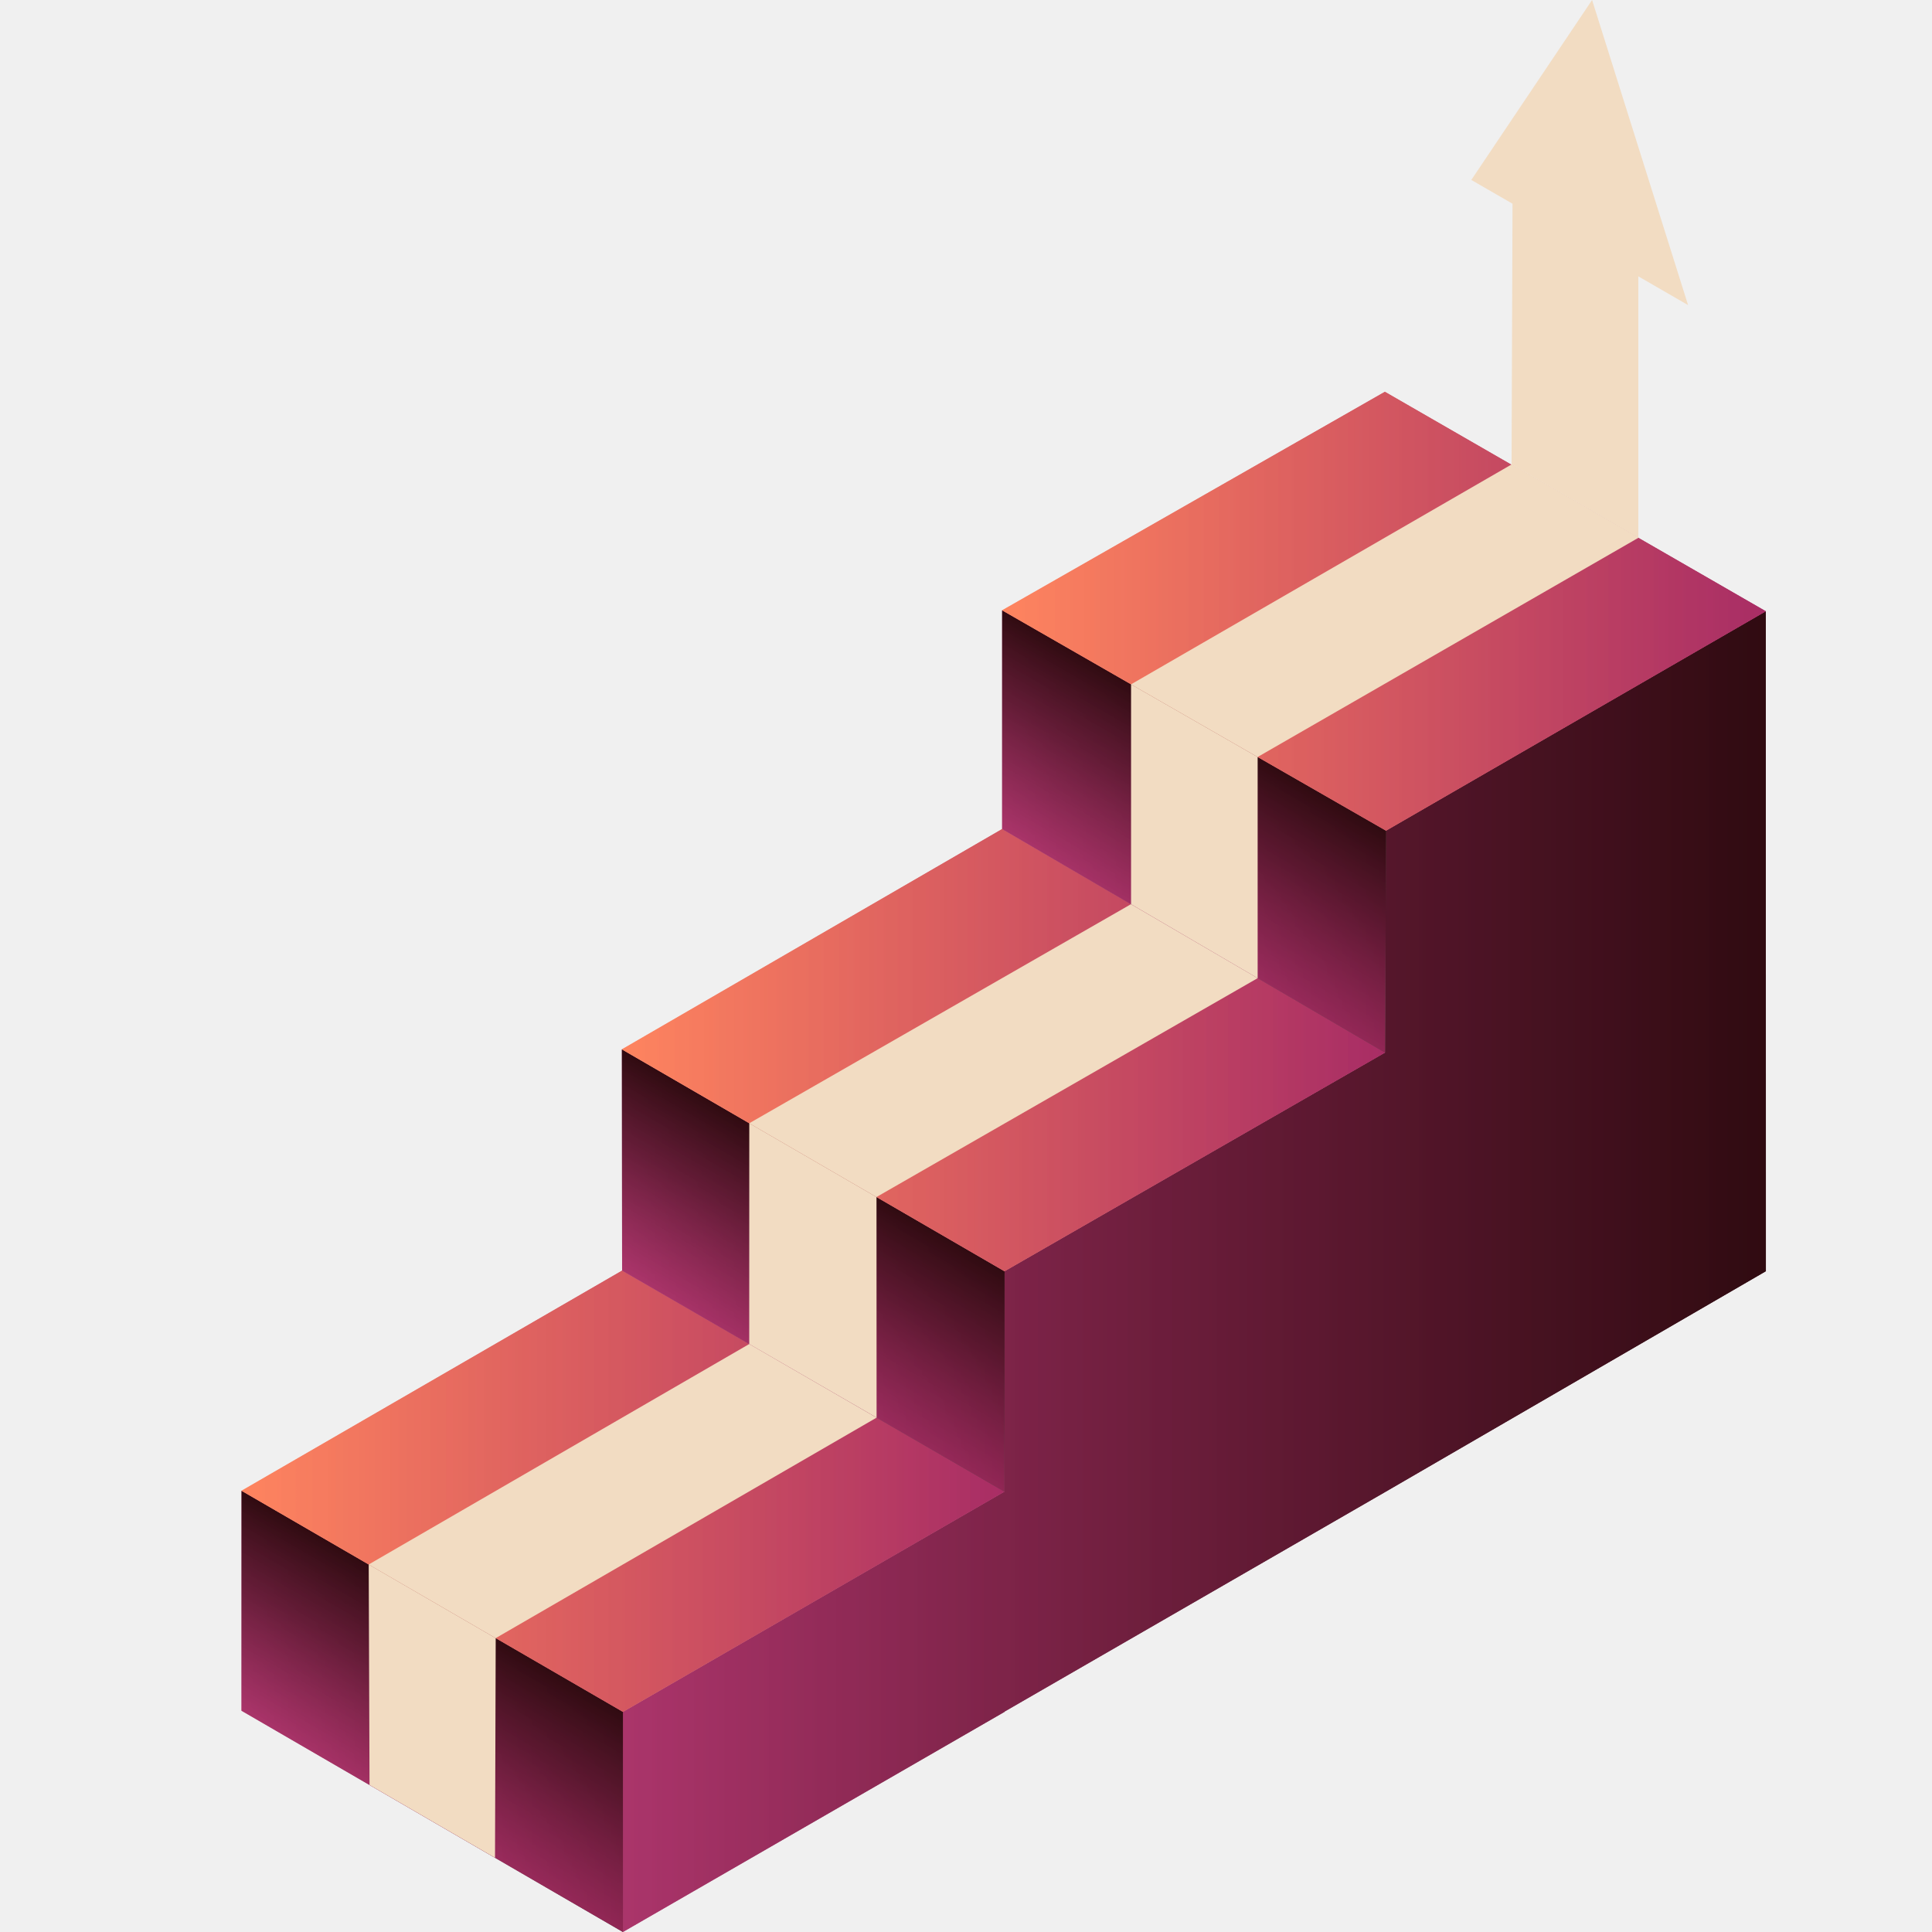
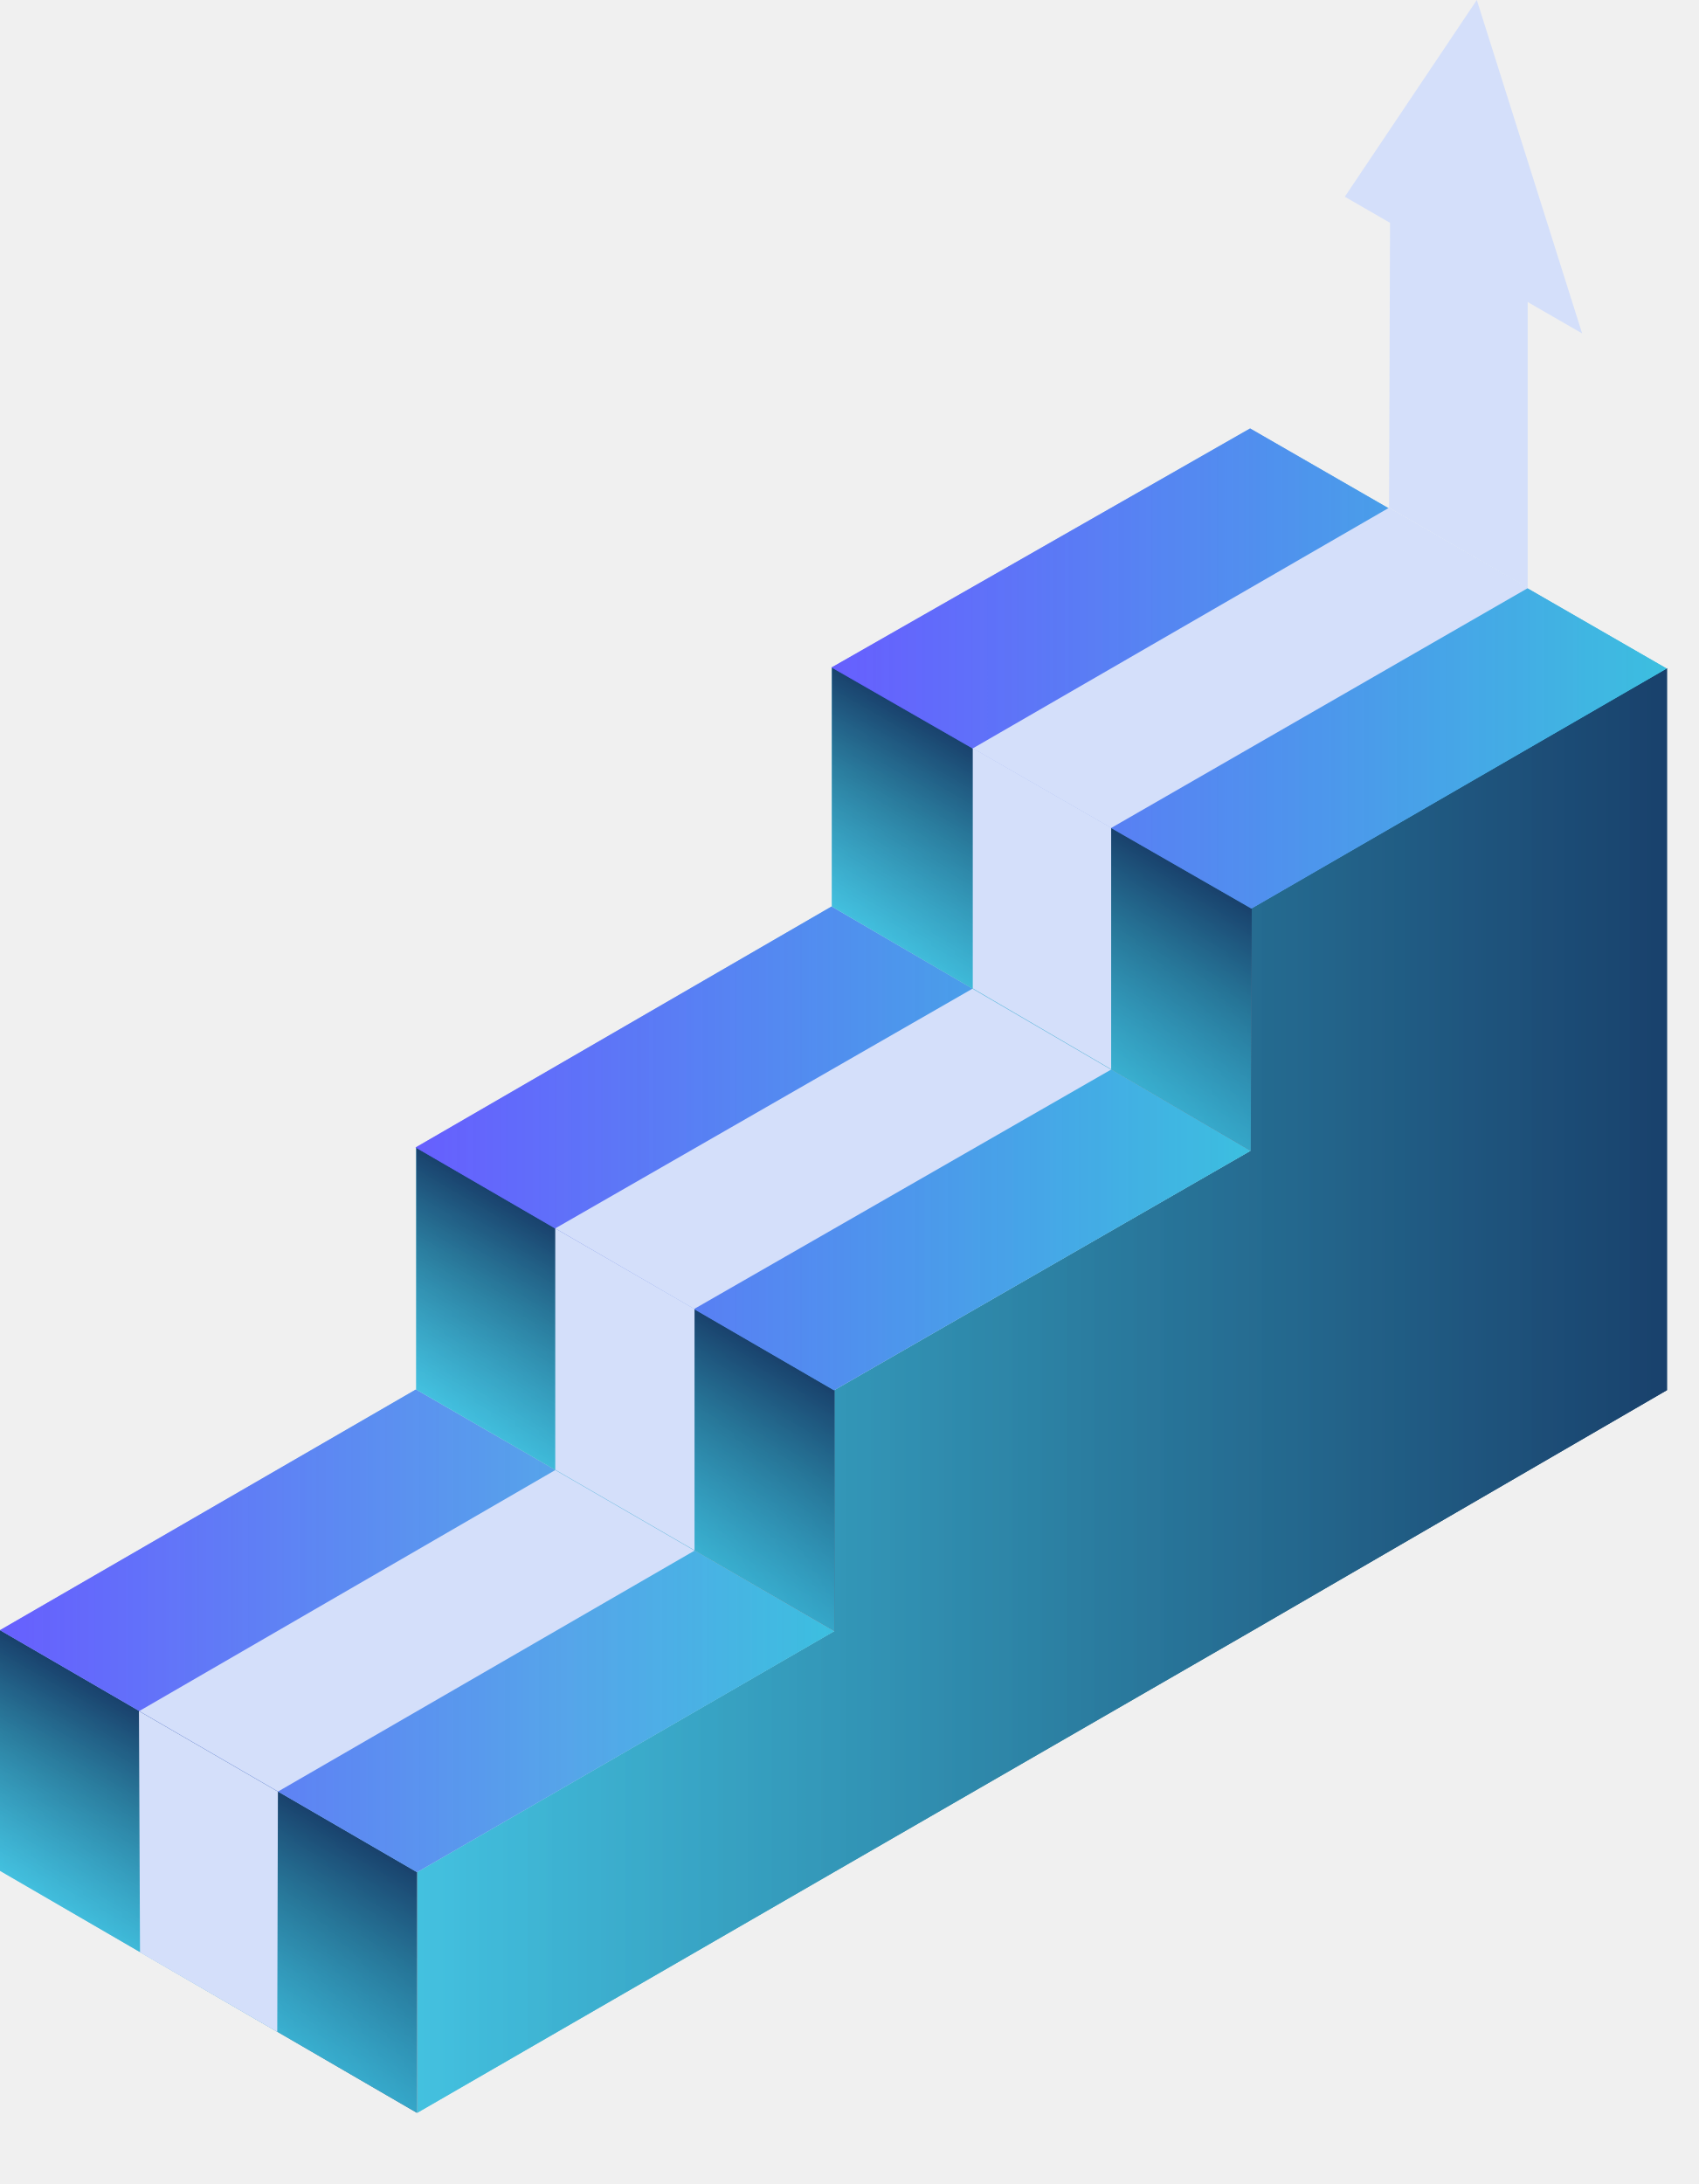
- <svg xmlns="http://www.w3.org/2000/svg" width="64" height="64" viewBox="0 0 64 64" fill="none">
-   <path d="M58.495 20.249L58.497 42.11L45.914 49.408L33.275 56.7V56.708L20.635 64V56.708L33.275 49.41V42.113L45.883 34.867L45.914 27.518L58.495 20.249Z" fill="url(#paint0_linear_1742_4495)" />
-   <path d="M58.495 20.249L58.497 42.11L45.914 49.408L33.275 56.7V56.708L20.635 64V56.708L33.275 49.41V42.113L45.883 34.867L45.914 27.518L58.495 20.249Z" fill="url(#paint1_linear_1742_4495)" />
-   <path d="M52.74 0L48.739 5.961L50.104 6.749L50.073 15.381L54.271 17.808V9.154L55.92 10.107L52.74 0Z" fill="#F2DCC2" />
-   <path d="M20.635 56.708V64L8 56.67L8.001 49.383L20.635 56.708Z" fill="url(#paint2_linear_1742_4495)" />
-   <path d="M20.635 56.708V64L8 56.67L8.001 49.383L20.635 56.708Z" fill="url(#paint3_linear_1742_4495)" />
-   <path d="M20.635 56.708L33.275 49.411L20.608 42.09L8.001 49.383L20.635 56.708Z" fill="url(#paint4_linear_1742_4495)" />
-   <path d="M20.635 56.708L33.275 49.411L20.608 42.09L8.001 49.383L20.635 56.708Z" fill="url(#paint5_linear_1742_4495)" />
-   <path d="M20.608 42.09L33.275 49.411V42.114L20.601 34.762L20.608 42.09Z" fill="url(#paint6_linear_1742_4495)" />
-   <path d="M20.608 42.09L33.275 49.411V42.114L20.601 34.762L20.608 42.09Z" fill="url(#paint7_linear_1742_4495)" />
-   <path d="M33.275 42.113L45.883 34.867L33.197 27.463L20.601 34.761L33.275 42.113Z" fill="url(#paint8_linear_1742_4495)" />
-   <path d="M33.275 42.113L45.883 34.867L33.197 27.463L20.601 34.761L33.275 42.113Z" fill="url(#paint9_linear_1742_4495)" />
-   <path d="M33.197 27.463V20.217L45.914 27.518L45.883 34.867L33.197 27.463Z" fill="url(#paint10_linear_1742_4495)" />
-   <path d="M33.197 27.463V20.217L45.914 27.518L45.883 34.867L33.197 27.463Z" fill="url(#paint11_linear_1742_4495)" />
-   <path d="M45.914 27.518L33.197 20.217L45.876 12.979L58.495 20.249L45.914 27.518Z" fill="url(#paint12_linear_1742_4495)" />
-   <path d="M45.914 27.518L33.197 20.217L45.876 12.979L58.495 20.249L45.914 27.518Z" fill="url(#paint13_linear_1742_4495)" />
-   <path d="M12.214 51.825L12.241 59.13L16.398 61.542L16.421 54.265L12.214 51.825Z" fill="#F2DCC2" />
-   <path d="M16.421 54.265L29.037 46.962L24.819 44.523L12.214 51.825L16.421 54.265Z" fill="#F2DCC2" />
-   <path d="M29.038 46.961L29.035 39.653L24.821 37.209L24.819 44.523L29.038 46.961Z" fill="#F2DCC2" />
-   <path d="M29.035 39.653L41.661 32.403L37.464 29.953L24.821 37.209L29.035 39.653Z" fill="#F2DCC2" />
-   <path d="M41.661 32.403V25.076L37.468 22.669V29.953L41.661 32.403Z" fill="#F2DCC2" />
-   <path d="M41.661 25.076L54.287 17.808L50.08 15.381L37.468 22.669L41.661 25.076Z" fill="#F2DCC2" />
+ <svg xmlns="http://www.w3.org/2000/svg" width="21" height="27" viewBox="0 0 21 27" fill="none">
+   <g clip-path="url(#clip0_4553_14406)">
+     <path d="M20.61 8.265V17.186L15.476 20.165L10.317 23.141L5.159 26.12V23.145L10.317 20.165V17.186L15.464 14.227L15.476 11.227L20.61 8.26V8.265Z" fill="url(#paint0_linear_4553_14406)" />
+     <path d="M20.61 8.265V17.186L15.476 20.165L10.317 23.141L5.159 26.12V23.145L10.317 20.165V17.186L15.464 14.227L15.476 11.227L20.61 8.26V8.265Z" fill="url(#paint1_linear_4553_14406)" />
+     <path d="M18.259 0L16.627 2.432L17.186 2.755L17.174 6.277L18.888 7.269V3.734L19.561 4.122L18.259 0Z" fill="#D4DFFA" />
+     <path d="M5.155 23.145V26.12L0 23.128V20.153L5.155 23.145Z" fill="url(#paint2_linear_4553_14406)" />
+     <path d="M5.155 23.145V26.12L0 23.128V20.153L5.155 23.145Z" fill="url(#paint3_linear_4553_14406)" />
+     <path d="M5.155 23.145L10.313 20.166L5.142 17.178L0 20.153L5.155 23.145Z" fill="url(#paint4_linear_4553_14406)" />
+     <path d="M5.155 23.145L10.313 20.166L5.142 17.178L0 20.153L5.155 23.145Z" fill="url(#paint5_linear_4553_14406)" />
+     <path d="M5.146 17.178L10.317 20.165V17.186L5.146 14.186V17.178V17.178Z" fill="url(#paint6_linear_4553_14406)" />
+     <path d="M5.146 17.178L10.317 20.165V17.186L5.146 14.186V17.178V17.178Z" fill="url(#paint7_linear_4553_14406)" />
+     <path d="M10.313 17.186L15.46 14.227L10.281 11.207L5.138 14.186L10.309 17.186H10.313Z" fill="url(#paint8_linear_4553_14406)" />
+     <path d="M10.313 17.186L15.46 14.227L10.281 11.207L5.138 14.186L10.309 17.186H10.313Z" fill="url(#paint9_linear_4553_14406)" />
+     <path d="M10.285 11.207V8.248L15.476 11.227L15.464 14.227L10.285 11.207V11.207Z" fill="url(#paint10_linear_4553_14406)" />
+     <path d="M10.285 11.207V8.248L15.476 11.227L15.464 14.227L10.285 11.207V11.207Z" fill="url(#paint11_linear_4553_14406)" />
+     <path d="M15.472 11.232L10.281 8.252L15.456 5.297L20.606 8.265L15.472 11.232Z" fill="url(#paint12_linear_4553_14406)" />
+     <path d="M15.472 11.232L10.281 8.252L15.456 5.297L20.606 8.265L15.472 11.232Z" fill="url(#paint13_linear_4553_14406)" />
+     <path d="M1.718 21.153L1.731 24.137L3.428 25.12L3.436 22.149L1.718 21.153Z" fill="#D4DFFA" />
+     <path d="M3.436 22.149L8.587 19.17L6.865 18.174L1.722 21.153L3.441 22.149H3.436Z" fill="#D4DFFA" />
+     <path d="M8.587 19.166V16.182L6.865 15.186V18.17L8.587 19.166Z" fill="#D4DFFA" />
+     <path d="M8.583 16.182L13.737 13.223L12.023 12.223L6.865 15.186L8.583 16.182V16.182Z" fill="#D4DFFA" />
+     <path d="M13.738 13.223V10.232L12.027 9.248V12.219L13.738 13.219V13.223Z" fill="#D4DFFA" />
+     <path d="M13.738 10.236L18.892 7.269L17.174 6.277L12.027 9.252L13.738 10.236Z" fill="#D4DFFA" />
+   </g>
  <defs>
-     <linearGradient id="paint0_linear_1742_4495" x1="20.635" y1="42.124" x2="58.497" y2="42.124" gradientUnits="userSpaceOnUse">
-       <stop stop-color="#A82D65" stop-opacity="0.8" />
-       <stop offset="0.28" stop-color="#771F43" stop-opacity="0.88" />
-       <stop offset="0.57" stop-color="#501428" stop-opacity="0.95" />
-       <stop offset="0.82" stop-color="#380D17" stop-opacity="0.99" />
-       <stop offset="1" stop-color="#300B11" />
+     <linearGradient id="paint0_linear_4553_14406" x1="5.155" y1="17.19" x2="20.61" y2="17.19" gradientUnits="userSpaceOnUse">
+       <stop stop-color="#3CBFDF" stop-opacity="0.8" />
+       <stop offset="0.28" stop-color="#2F92B3" stop-opacity="0.88" />
+       <stop offset="0.57" stop-color="#23698C" stop-opacity="0.95" />
+       <stop offset="0.82" stop-color="#1B4D74" stop-opacity="0.99" />
+       <stop offset="1" stop-color="#19416C" />
    </linearGradient>
-     <linearGradient id="paint1_linear_1742_4495" x1="20.635" y1="42.124" x2="58.497" y2="42.124" gradientUnits="userSpaceOnUse">
-       <stop stop-color="#A82D65" stop-opacity="0.8" />
-       <stop offset="0.45" stop-color="#6F1D3D" stop-opacity="0.89" />
-       <stop offset="1" stop-color="#300B11" />
+     <linearGradient id="paint1_linear_4553_14406" x1="5.155" y1="17.19" x2="20.61" y2="17.19" gradientUnits="userSpaceOnUse">
+       <stop stop-color="#3CBFDF" stop-opacity="0.8" />
+       <stop offset="0.45" stop-color="#2D89AB" stop-opacity="0.89" />
+       <stop offset="1" stop-color="#19416C" />
    </linearGradient>
-     <linearGradient id="paint2_linear_1742_4495" x1="8" y1="56.692" x2="20.635" y2="56.692" gradientUnits="userSpaceOnUse">
-       <stop stop-color="#A82D65" stop-opacity="0.8" />
-       <stop offset="0.58" stop-color="#5F1832" stop-opacity="0.92" />
-       <stop offset="1" stop-color="#300B11" />
+     <linearGradient id="paint2_linear_4553_14406" x1="0" y1="23.137" x2="5.155" y2="23.137" gradientUnits="userSpaceOnUse">
+       <stop stop-color="#3CBFDF" stop-opacity="0.8" />
+       <stop offset="0.58" stop-color="#27799B" stop-opacity="0.92" />
+       <stop offset="1" stop-color="#19416C" />
    </linearGradient>
-     <linearGradient id="paint3_linear_1742_4495" x1="12.732" y1="59.438" x2="15.903" y2="53.945" gradientUnits="userSpaceOnUse">
-       <stop stop-color="#A82D65" stop-opacity="0.8" />
-       <stop offset="0.58" stop-color="#5F1832" stop-opacity="0.92" />
-       <stop offset="1" stop-color="#300B11" />
+     <linearGradient id="paint3_linear_4553_14406" x1="1.93" y1="24.259" x2="3.224" y2="22.014" gradientUnits="userSpaceOnUse">
+       <stop stop-color="#3CBFDF" stop-opacity="0.8" />
+       <stop offset="0.58" stop-color="#27799B" stop-opacity="0.92" />
+       <stop offset="1" stop-color="#19416C" />
    </linearGradient>
-     <linearGradient id="paint4_linear_1742_4495" x1="8.001" y1="49.399" x2="33.275" y2="49.399" gradientUnits="userSpaceOnUse">
-       <stop stop-color="#FF8059" stop-opacity="0.8" />
-       <stop offset="0.39" stop-color="#D3565F" stop-opacity="0.9" />
-       <stop offset="0.76" stop-color="#B33863" stop-opacity="0.97" />
-       <stop offset="1" stop-color="#A82D65" />
+     <linearGradient id="paint4_linear_4553_14406" x1="0" y1="20.161" x2="10.313" y2="20.161" gradientUnits="userSpaceOnUse">
+       <stop stop-color="#6159FF" stop-opacity="0.8" />
+       <stop offset="0.39" stop-color="#6199EF" stop-opacity="0.9" />
+       <stop offset="0.76" stop-color="#47B3E3" stop-opacity="0.97" />
+       <stop offset="1" stop-color="#3CBFDF" />
    </linearGradient>
-     <linearGradient id="paint5_linear_1742_4495" x1="8.001" y1="49.399" x2="33.275" y2="49.399" gradientUnits="userSpaceOnUse">
-       <stop stop-color="#FF8059" stop-opacity="0.8" />
-       <stop offset="0.68" stop-color="#C64961" stop-opacity="0.93" />
-       <stop offset="1" stop-color="#A82D65" />
+     <linearGradient id="paint5_linear_4553_14406" x1="0" y1="20.161" x2="10.313" y2="20.161" gradientUnits="userSpaceOnUse">
+       <stop stop-color="#6159FF" stop-opacity="0.8" />
+       <stop offset="0.68" stop-color="#56A4EA" stop-opacity="0.93" />
+       <stop offset="1" stop-color="#3CBFDF" />
    </linearGradient>
-     <linearGradient id="paint6_linear_1742_4495" x1="20.601" y1="42.086" x2="33.275" y2="42.086" gradientUnits="userSpaceOnUse">
-       <stop stop-color="#A82D65" stop-opacity="0.8" />
-       <stop offset="0.58" stop-color="#5F1832" stop-opacity="0.92" />
-       <stop offset="1" stop-color="#300B11" />
+     <linearGradient id="paint6_linear_4553_14406" x1="5.142" y1="17.174" x2="10.313" y2="17.174" gradientUnits="userSpaceOnUse">
+       <stop stop-color="#3CBFDF" stop-opacity="0.8" />
+       <stop offset="0.58" stop-color="#27799B" stop-opacity="0.92" />
+       <stop offset="1" stop-color="#19416C" />
    </linearGradient>
-     <linearGradient id="paint7_linear_1742_4495" x1="25.351" y1="44.836" x2="28.525" y2="39.337" gradientUnits="userSpaceOnUse">
-       <stop stop-color="#A82D65" stop-opacity="0.8" />
-       <stop offset="0.58" stop-color="#5F1832" stop-opacity="0.92" />
-       <stop offset="1" stop-color="#300B11" />
+     <linearGradient id="paint7_linear_4553_14406" x1="7.081" y1="18.296" x2="8.379" y2="16.052" gradientUnits="userSpaceOnUse">
+       <stop stop-color="#3CBFDF" stop-opacity="0.8" />
+       <stop offset="0.58" stop-color="#27799B" stop-opacity="0.92" />
+       <stop offset="1" stop-color="#19416C" />
    </linearGradient>
-     <linearGradient id="paint8_linear_1742_4495" x1="20.601" y1="34.788" x2="45.883" y2="34.788" gradientUnits="userSpaceOnUse">
-       <stop stop-color="#FF8059" stop-opacity="0.8" />
-       <stop offset="0.39" stop-color="#D3565F" stop-opacity="0.9" />
-       <stop offset="0.76" stop-color="#B33863" stop-opacity="0.97" />
-       <stop offset="1" stop-color="#A82D65" />
+     <linearGradient id="paint8_linear_4553_14406" x1="5.142" y1="14.199" x2="15.46" y2="14.199" gradientUnits="userSpaceOnUse">
+       <stop stop-color="#6159FF" stop-opacity="0.8" />
+       <stop offset="0.39" stop-color="#6199EF" stop-opacity="0.9" />
+       <stop offset="0.76" stop-color="#47B3E3" stop-opacity="0.97" />
+       <stop offset="1" stop-color="#3CBFDF" />
    </linearGradient>
-     <linearGradient id="paint9_linear_1742_4495" x1="20.601" y1="34.788" x2="45.883" y2="34.788" gradientUnits="userSpaceOnUse">
-       <stop stop-color="#FF8059" stop-opacity="0.8" />
-       <stop offset="1" stop-color="#A82D65" />
+     <linearGradient id="paint9_linear_4553_14406" x1="5.142" y1="14.199" x2="15.46" y2="14.199" gradientUnits="userSpaceOnUse">
+       <stop stop-color="#6159FF" stop-opacity="0.8" />
+       <stop offset="1" stop-color="#3CBFDF" />
    </linearGradient>
-     <linearGradient id="paint10_linear_1742_4495" x1="33.197" y1="27.542" x2="45.914" y2="27.542" gradientUnits="userSpaceOnUse">
-       <stop stop-color="#A82D65" stop-opacity="0.8" />
-       <stop offset="0.58" stop-color="#5F1832" stop-opacity="0.92" />
-       <stop offset="1" stop-color="#300B11" />
+     <linearGradient id="paint10_linear_4553_14406" x1="10.285" y1="11.24" x2="15.472" y2="11.24" gradientUnits="userSpaceOnUse">
+       <stop stop-color="#3CBFDF" stop-opacity="0.8" />
+       <stop offset="0.58" stop-color="#27799B" stop-opacity="0.92" />
+       <stop offset="1" stop-color="#19416C" />
    </linearGradient>
-     <linearGradient id="paint11_linear_1742_4495" x1="37.954" y1="30.289" x2="41.144" y2="24.764" gradientUnits="userSpaceOnUse">
-       <stop stop-color="#A82D65" stop-opacity="0.8" />
-       <stop offset="0.58" stop-color="#5F1832" stop-opacity="0.92" />
-       <stop offset="1" stop-color="#300B11" />
+     <linearGradient id="paint11_linear_4553_14406" x1="12.223" y1="12.362" x2="13.525" y2="10.105" gradientUnits="userSpaceOnUse">
+       <stop stop-color="#3CBFDF" stop-opacity="0.8" />
+       <stop offset="0.58" stop-color="#27799B" stop-opacity="0.92" />
+       <stop offset="1" stop-color="#19416C" />
    </linearGradient>
-     <linearGradient id="paint12_linear_1742_4495" x1="33.197" y1="20.249" x2="58.495" y2="20.249" gradientUnits="userSpaceOnUse">
-       <stop stop-color="#FF8059" stop-opacity="0.8" />
-       <stop offset="0.39" stop-color="#D3565F" stop-opacity="0.9" />
-       <stop offset="0.76" stop-color="#B33863" stop-opacity="0.97" />
-       <stop offset="1" stop-color="#A82D65" />
+     <linearGradient id="paint12_linear_4553_14406" x1="10.285" y1="8.265" x2="20.61" y2="8.265" gradientUnits="userSpaceOnUse">
+       <stop stop-color="#6159FF" stop-opacity="0.8" />
+       <stop offset="0.39" stop-color="#6199EF" stop-opacity="0.9" />
+       <stop offset="0.76" stop-color="#47B3E3" stop-opacity="0.97" />
+       <stop offset="1" stop-color="#3CBFDF" />
    </linearGradient>
-     <linearGradient id="paint13_linear_1742_4495" x1="33.197" y1="20.249" x2="58.495" y2="20.249" gradientUnits="userSpaceOnUse">
-       <stop stop-color="#FF8059" stop-opacity="0.8" />
-       <stop offset="1" stop-color="#A82D65" />
+     <linearGradient id="paint13_linear_4553_14406" x1="10.285" y1="8.265" x2="20.61" y2="8.265" gradientUnits="userSpaceOnUse">
+       <stop stop-color="#6159FF" stop-opacity="0.8" />
+       <stop offset="1" stop-color="#3CBFDF" />
    </linearGradient>
+     <clipPath id="clip0_4553_14406">
+       <rect width="20.61" height="26.12" fill="white" />
+     </clipPath>
  </defs>
</svg>
